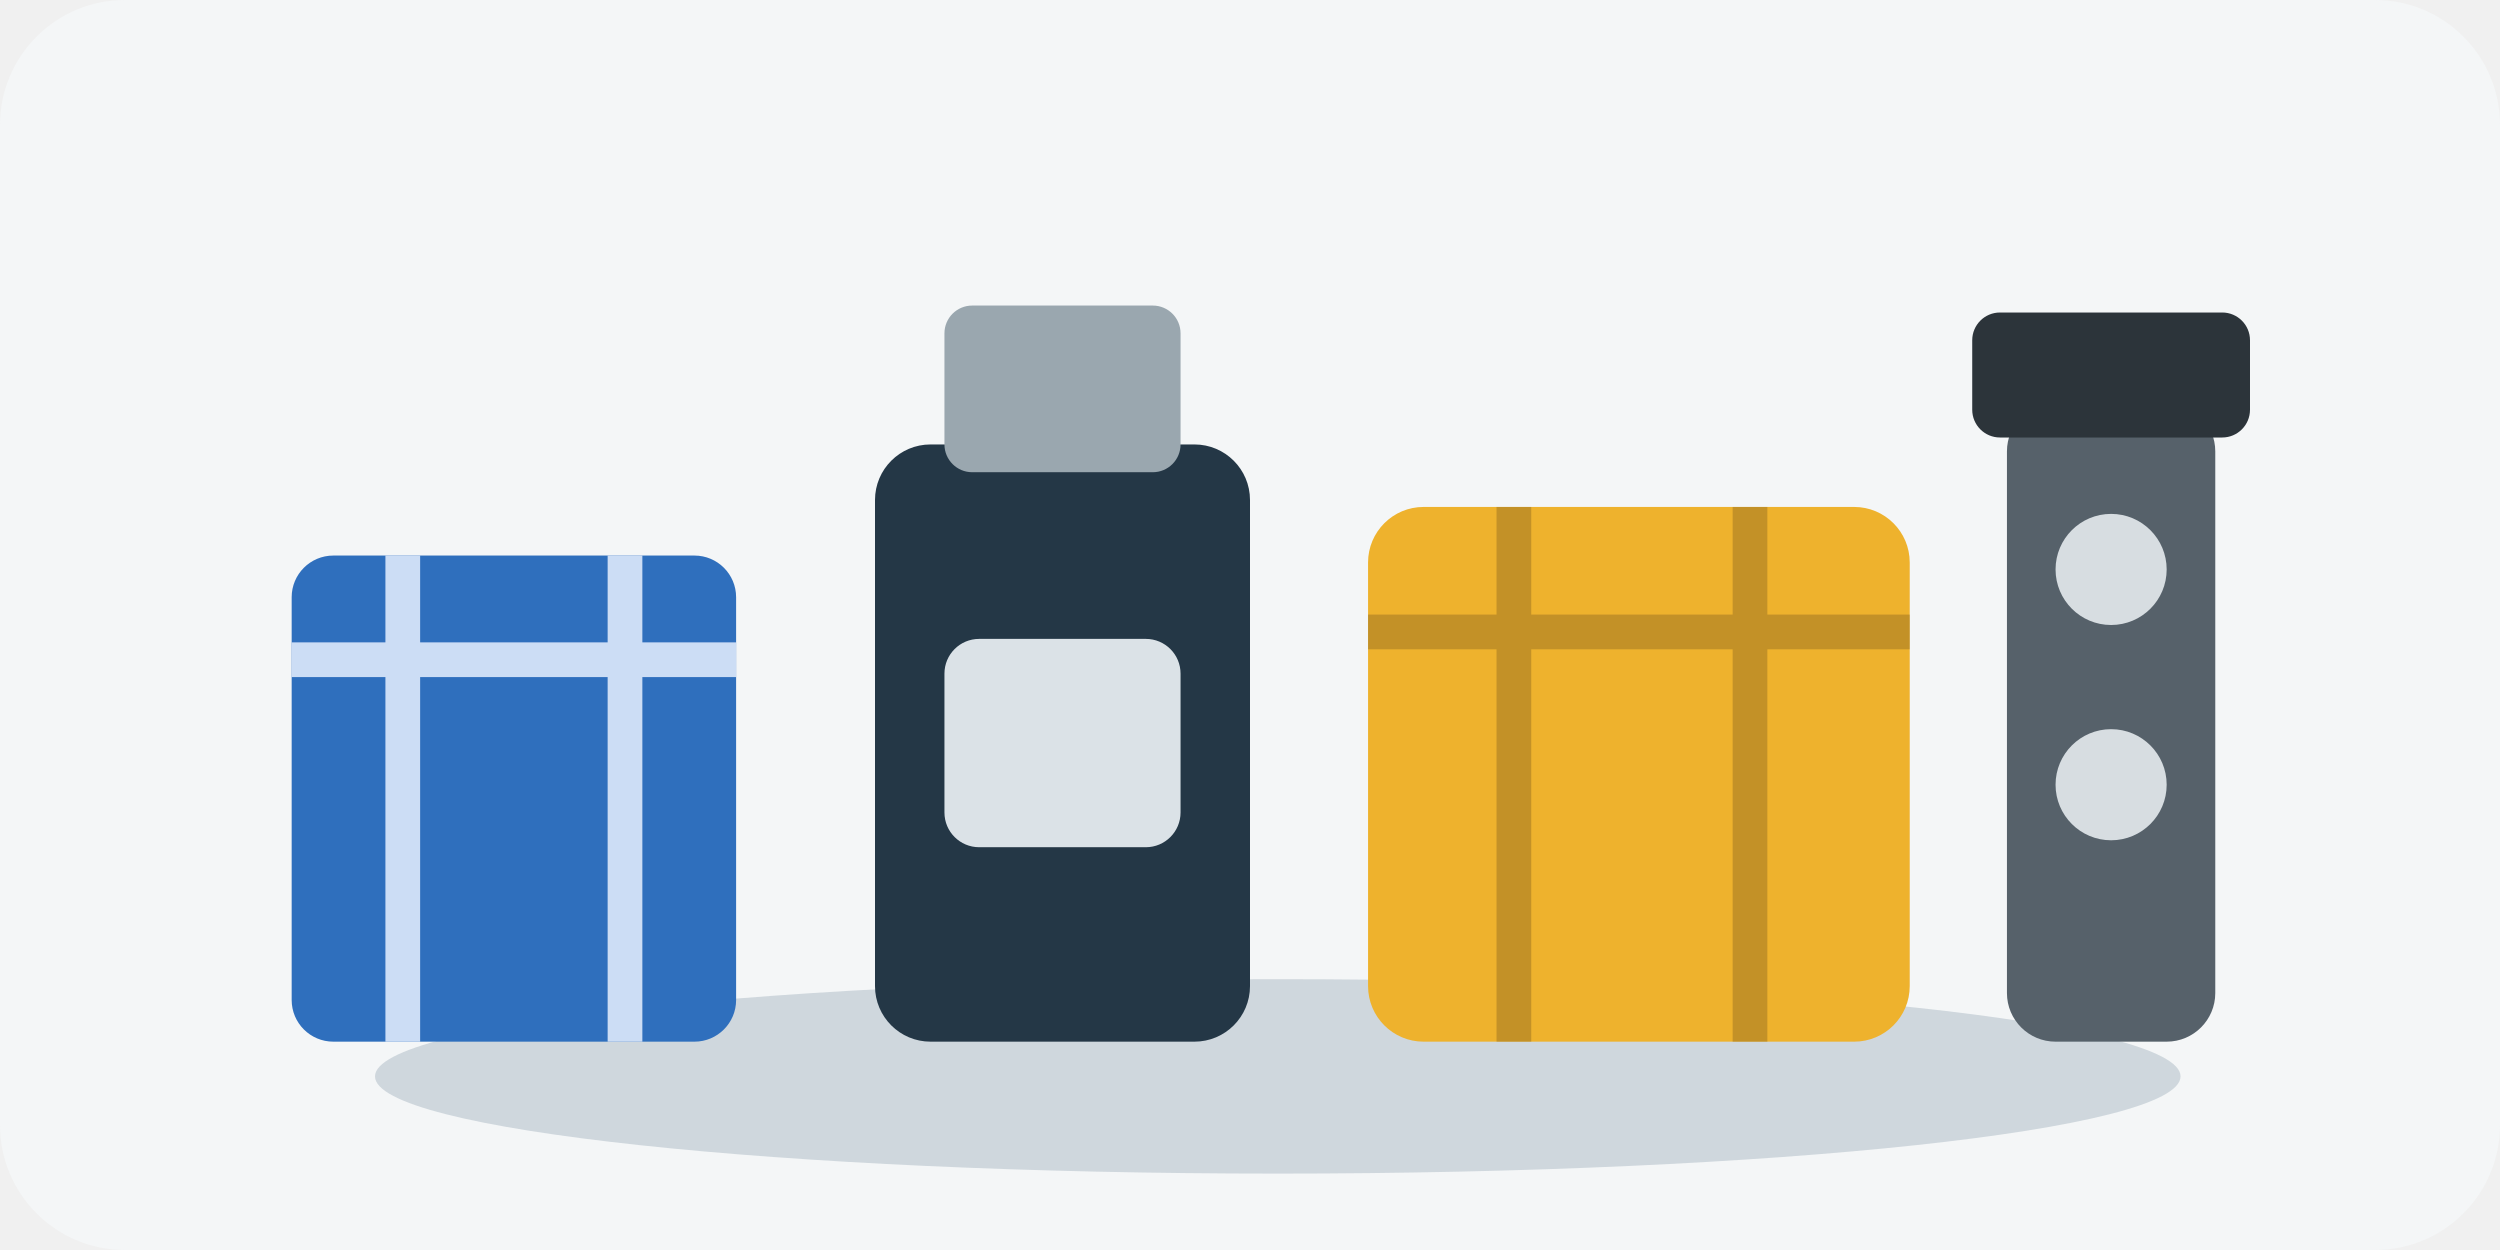
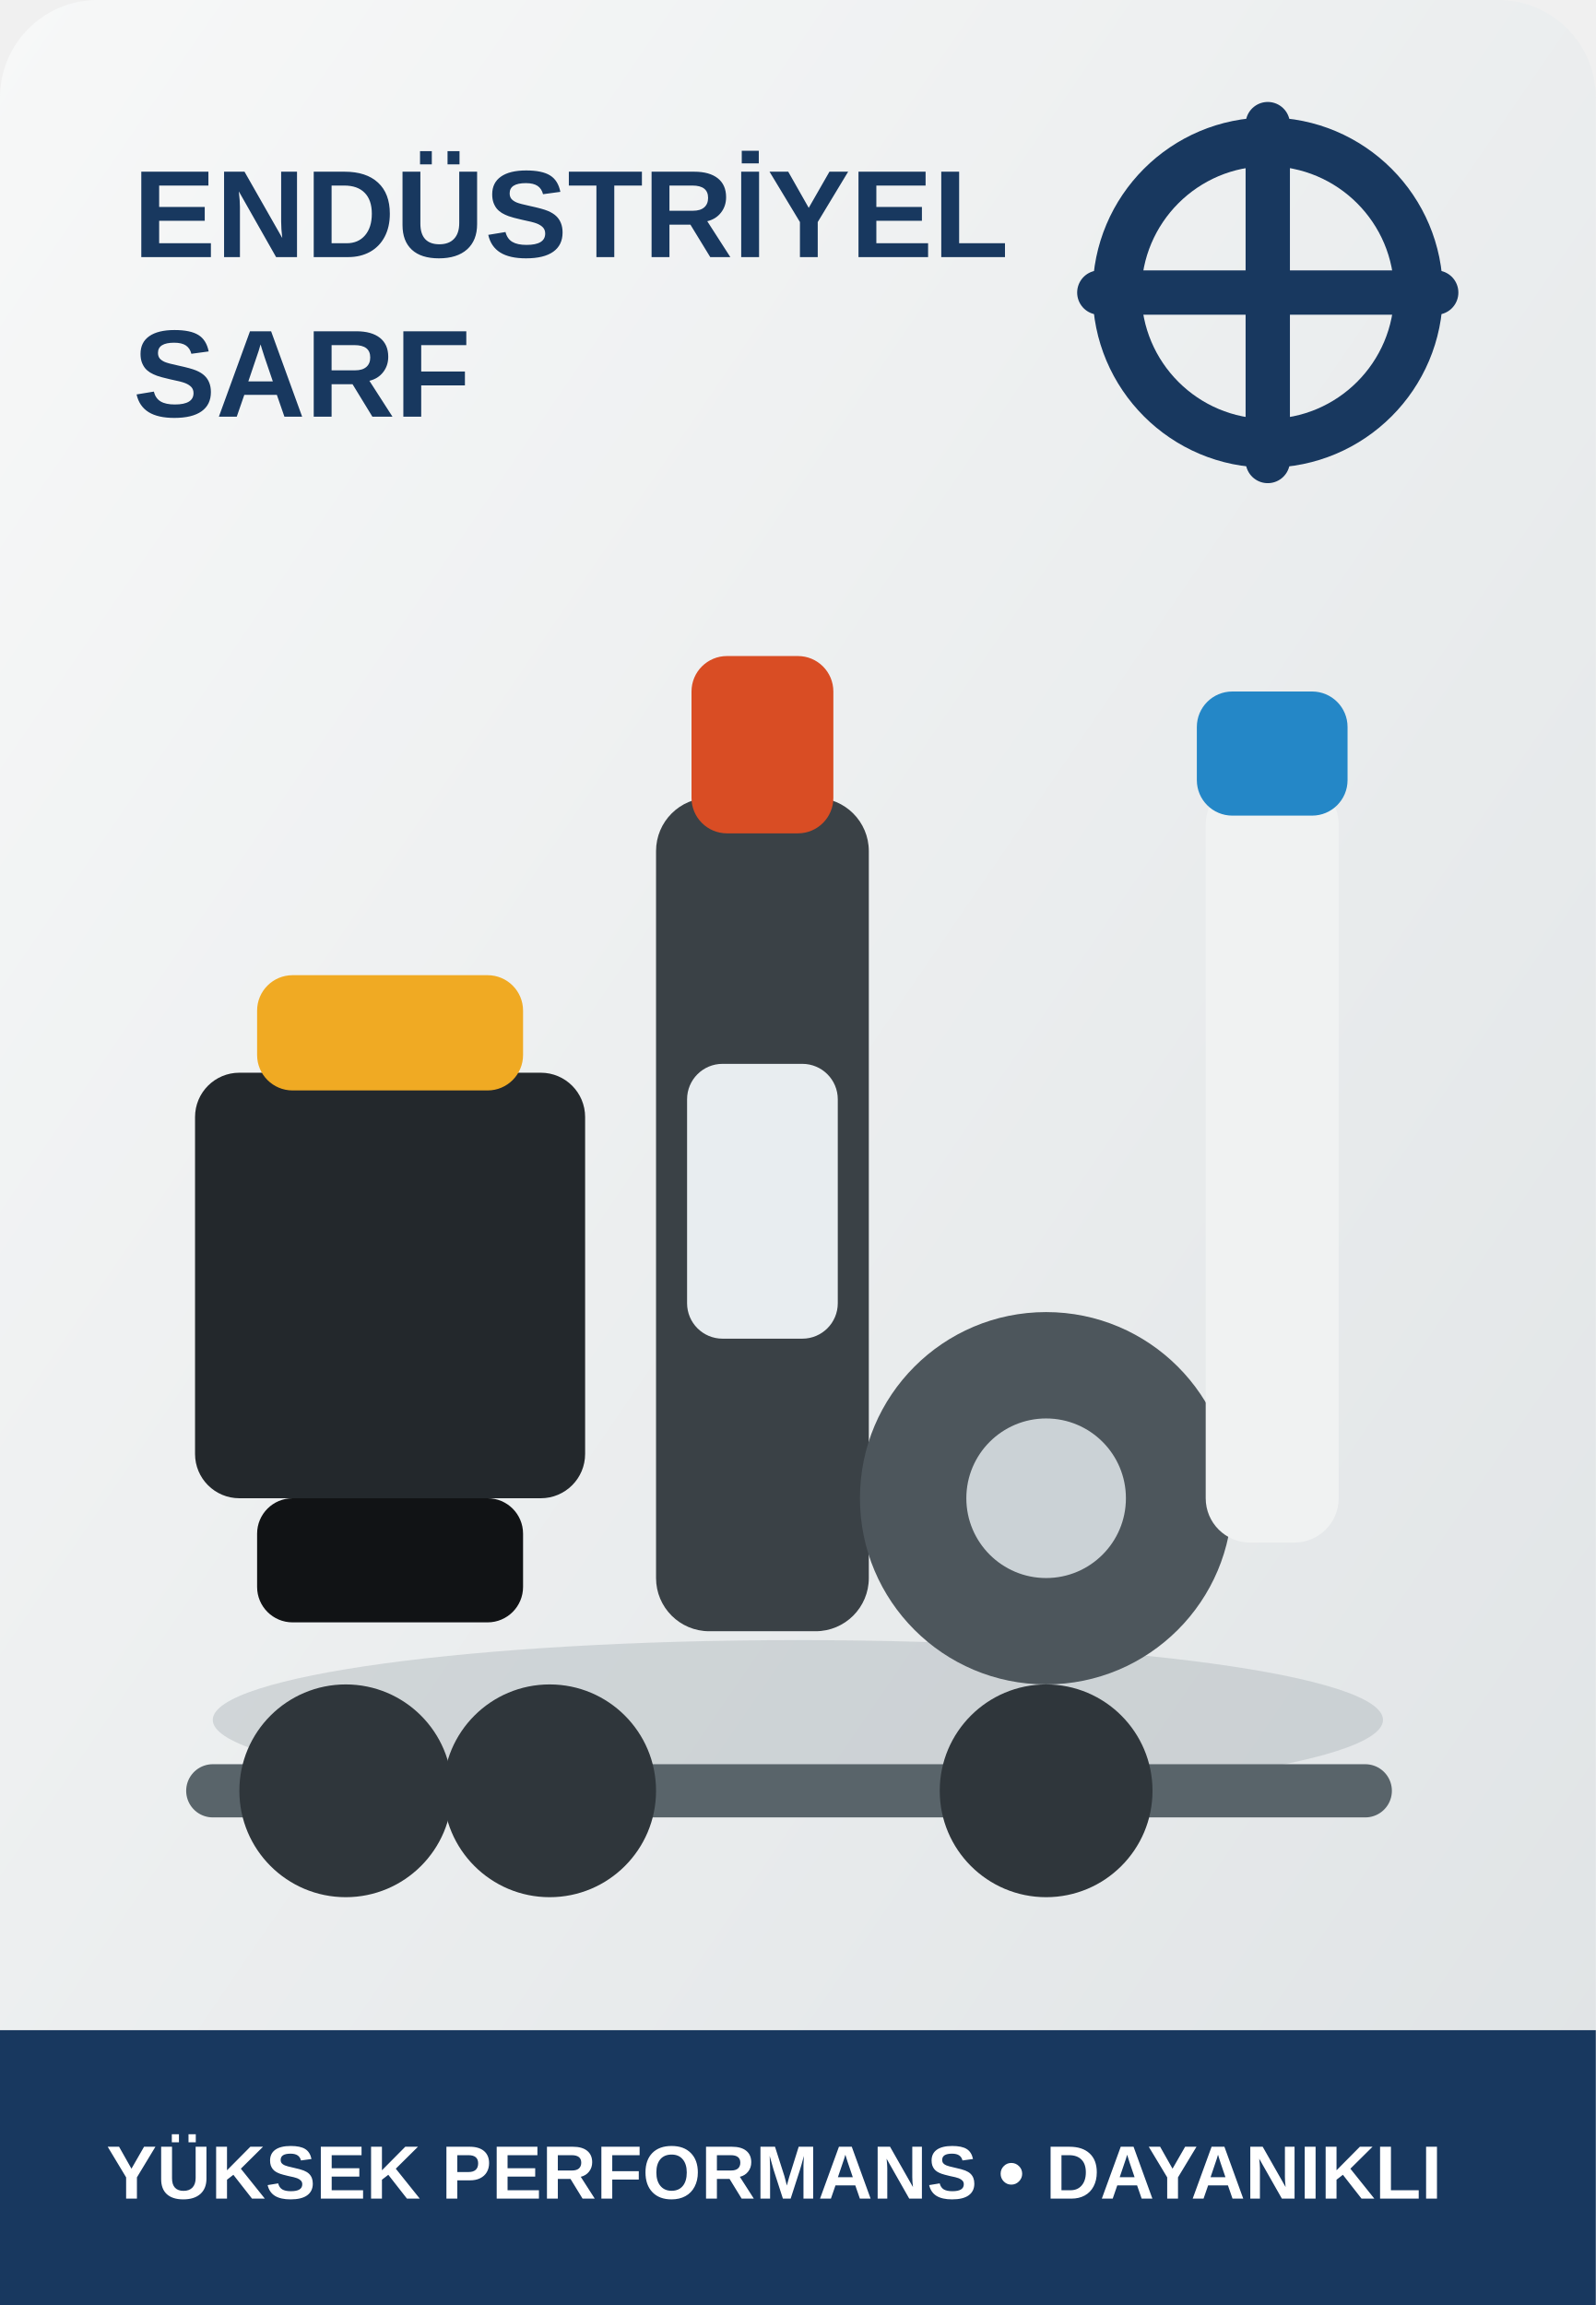
- <svg xmlns="http://www.w3.org/2000/svg" viewBox="0 0 360 180" role="img" aria-label="Industrial supply group">
-   <rect width="360" height="180" rx="18" fill="#f4f6f7" />
-   <ellipse cx="184" cy="155" rx="130" ry="14" fill="#cfd7dd" />
-   <rect x="42" y="80" width="64" height="70" rx="6" fill="#2f6fbd" />
-   <path d="M42 95h64M58 80v70M90 80v70" stroke="#e7f0ff" stroke-width="5" opacity=".85" />
-   <rect x="126" y="64" width="54" height="86" rx="8" fill="#243746" />
-   <rect x="136" y="44" width="34" height="24" rx="4" fill="#9aa7af" />
-   <rect x="136" y="92" width="34" height="30" rx="5" fill="#dbe2e7" />
-   <rect x="197" y="73" width="78" height="77" rx="8" fill="#eeb22d" />
-   <path d="M197 91h78M218 73v77M252 73v77" stroke="#8d6820" stroke-width="5" opacity=".45" />
-   <rect x="289" y="58" width="30" height="92" rx="7" fill="#56616a" />
-   <rect x="284" y="45" width="40" height="18" rx="4" fill="#2c343a" />
-   <circle cx="304" cy="82" r="8" fill="#d7dde1" />
-   <circle cx="304" cy="113" r="8" fill="#d7dde1" />
+ <svg xmlns="http://www.w3.org/2000/svg" viewBox="0 0 360 520" role="img" aria-label="Endüstriyel sarf">
+   <defs>
+     <linearGradient id="bg" x1="0" x2="1" y1="0" y2="1">
+       <stop stop-color="#f7f8f8" />
+       <stop offset="1" stop-color="#dfe3e5" />
+     </linearGradient>
+   </defs>
+   <rect width="360" height="520" rx="22" fill="url(#bg)" />
+   <text x="30" y="58" font-family="Arial, sans-serif" font-size="28" font-weight="900" fill="#18385f">ENDÜSTRİYEL</text>
+   <text x="30" y="94" font-family="Arial, sans-serif" font-size="28" font-weight="900" fill="#18385f">SARF</text>
+   <path d="M286 66m-34 0a34 34 0 1 0 68 0a34 34 0 1 0-68 0" fill="none" stroke="#18385f" stroke-width="11" />
+   <path d="M286 28v76M248 66h76" stroke="#18385f" stroke-width="10" stroke-linecap="round" />
+   <ellipse cx="180" cy="388" rx="132" ry="18" fill="#aeb6bb" opacity=".45" />
+   <rect x="44" y="242" width="88" height="96" rx="10" fill="#23282c" />
+   <rect x="58" y="220" width="60" height="26" rx="8" fill="#f0aa23" />
+   <rect x="58" y="338" width="60" height="28" rx="8" fill="#111315" />
+   <rect x="148" y="180" width="48" height="188" rx="12" fill="#3a4146" />
+   <rect x="156" y="148" width="32" height="40" rx="8" fill="#d94d24" />
+   <rect x="155" y="240" width="34" height="62" rx="8" fill="#e8edf0" />
+   <circle cx="236" cy="338" r="42" fill="#4d565c" />
+   <circle cx="236" cy="338" r="18" fill="#cbd2d6" />
+   <rect x="272" y="176" width="30" height="172" rx="10" fill="#f0f2f2" />
+   <rect x="270" y="156" width="34" height="28" rx="8" fill="#2487c7" />
+   <path d="M48 404h260" stroke="#59646a" stroke-width="12" stroke-linecap="round" />
+   <circle cx="78" cy="404" r="24" fill="#2f363b" />
+   <circle cx="124" cy="404" r="24" fill="#2f363b" />
+   <circle cx="236" cy="404" r="24" fill="#2f363b" />
+   <rect y="458" width="360" height="62" fill="#18385f" />
+   <text x="24" y="496" font-family="Arial, sans-serif" font-size="17" font-weight="900" fill="#fff">YÜKSEK PERFORMANS  •  DAYANIKLI</text>
</svg>
